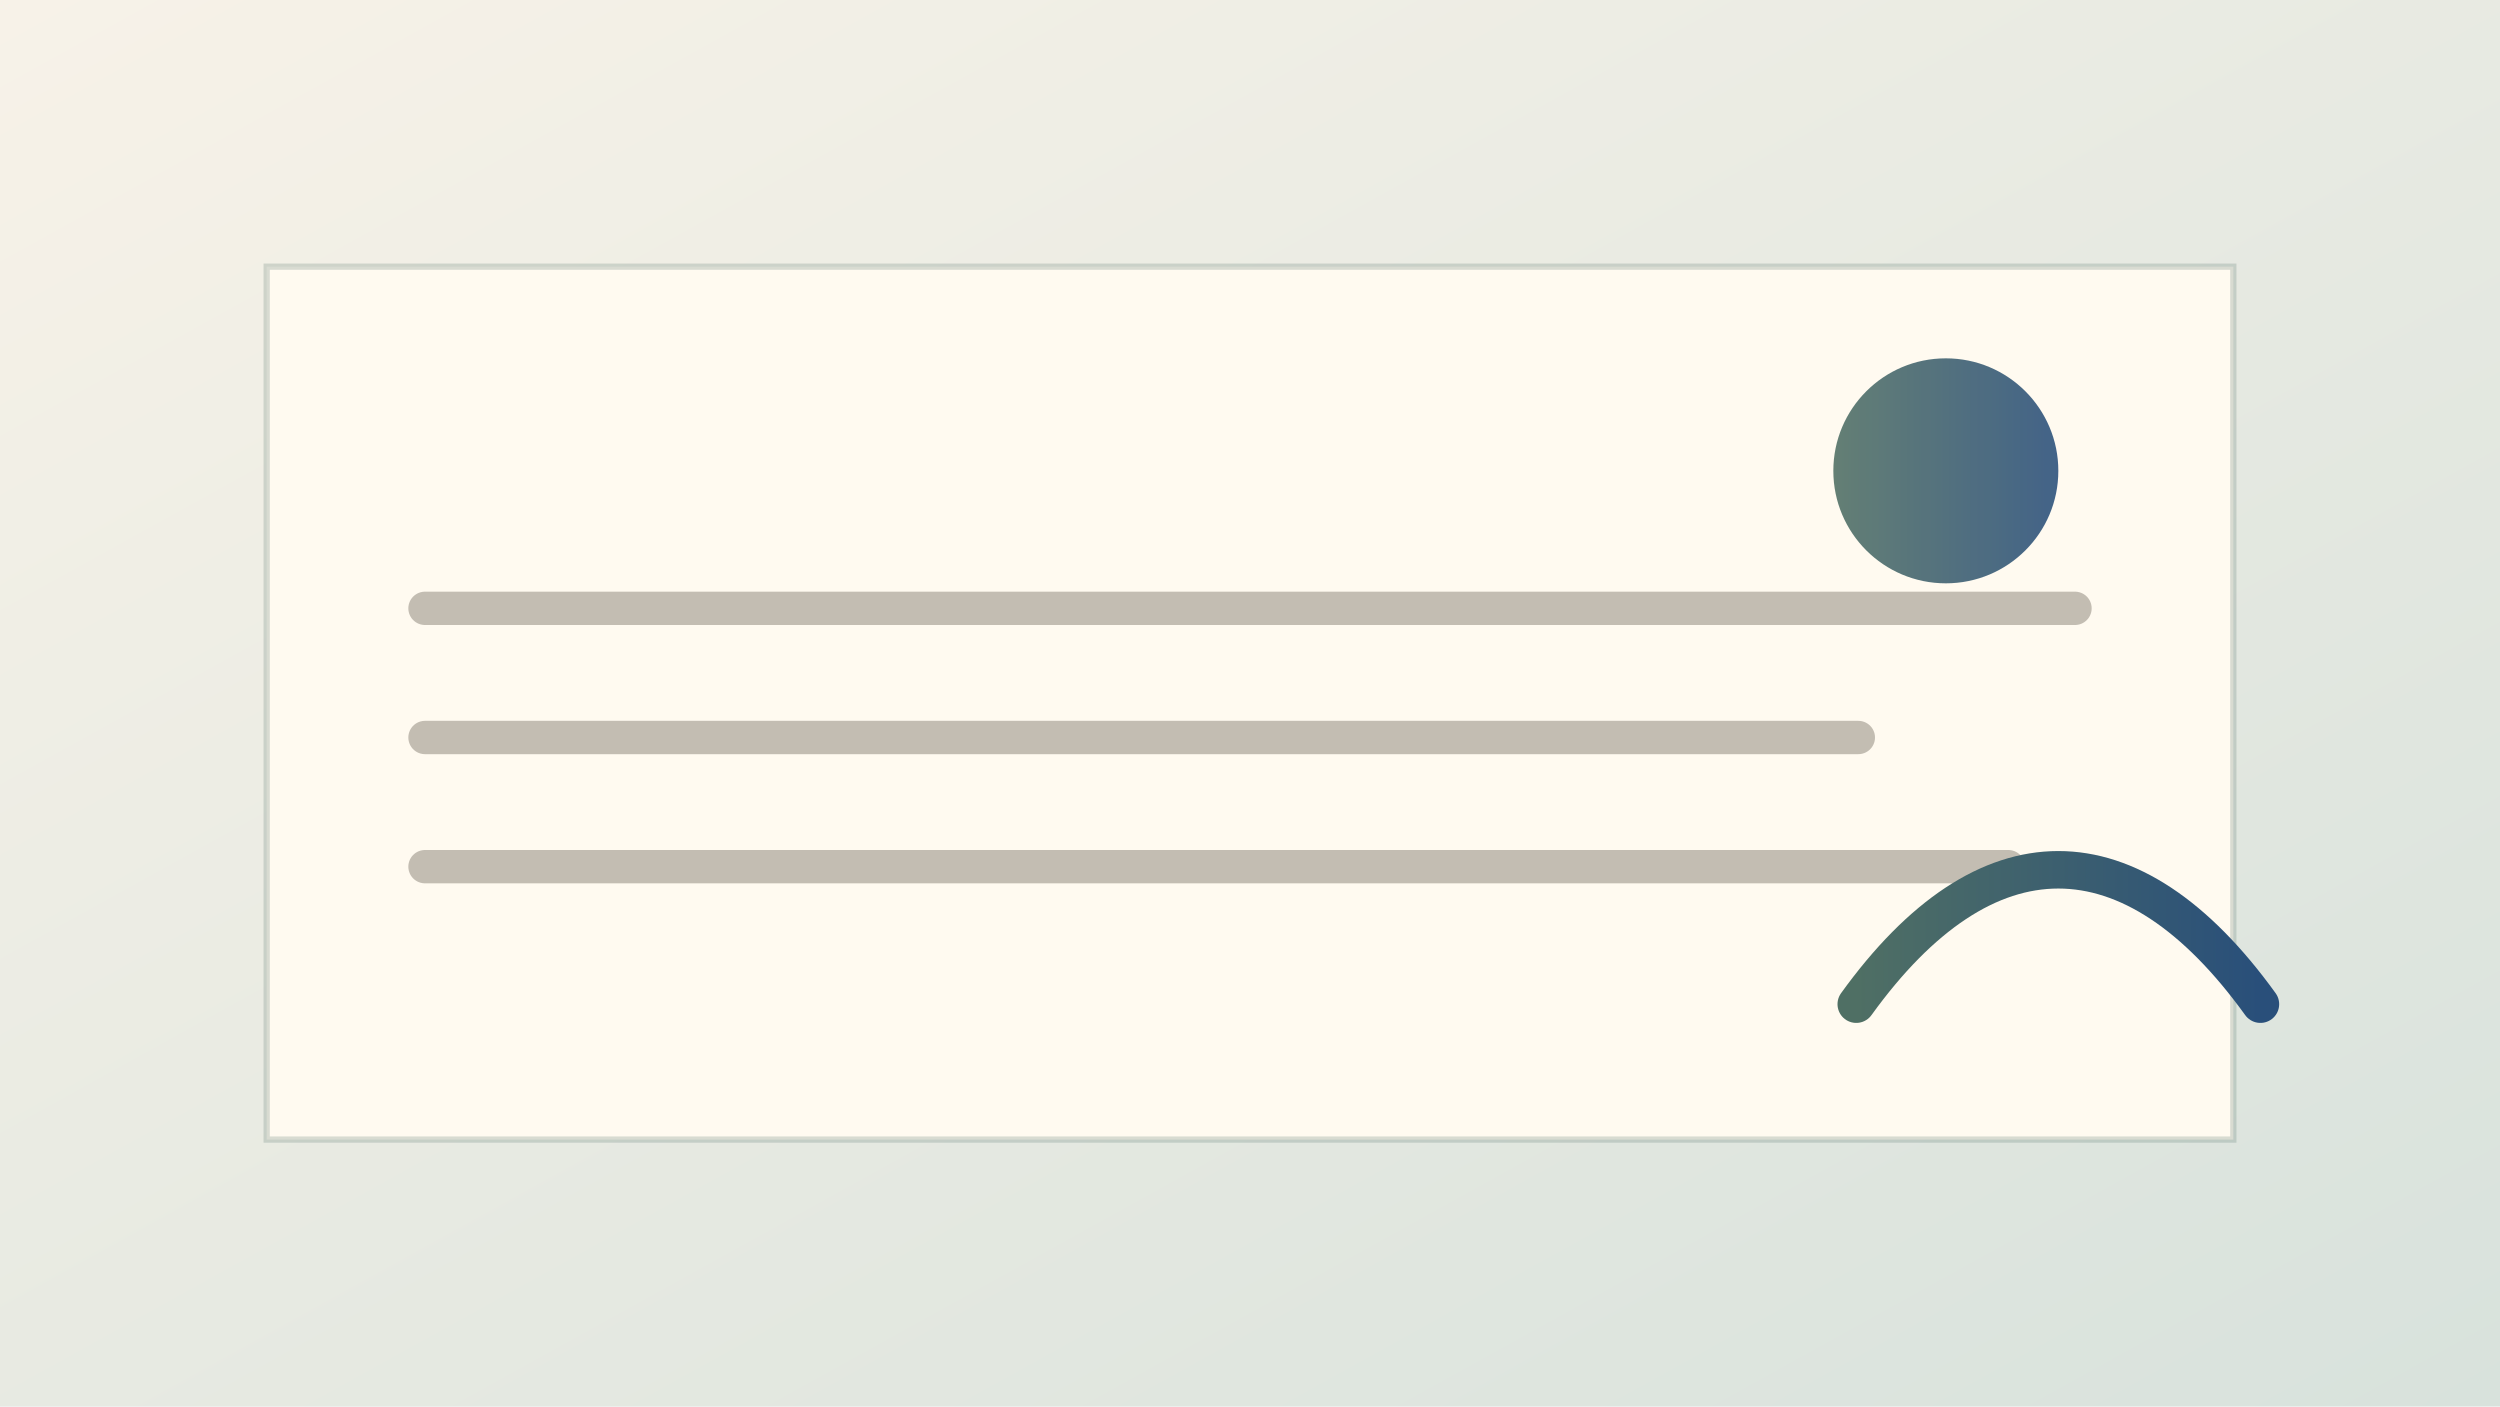
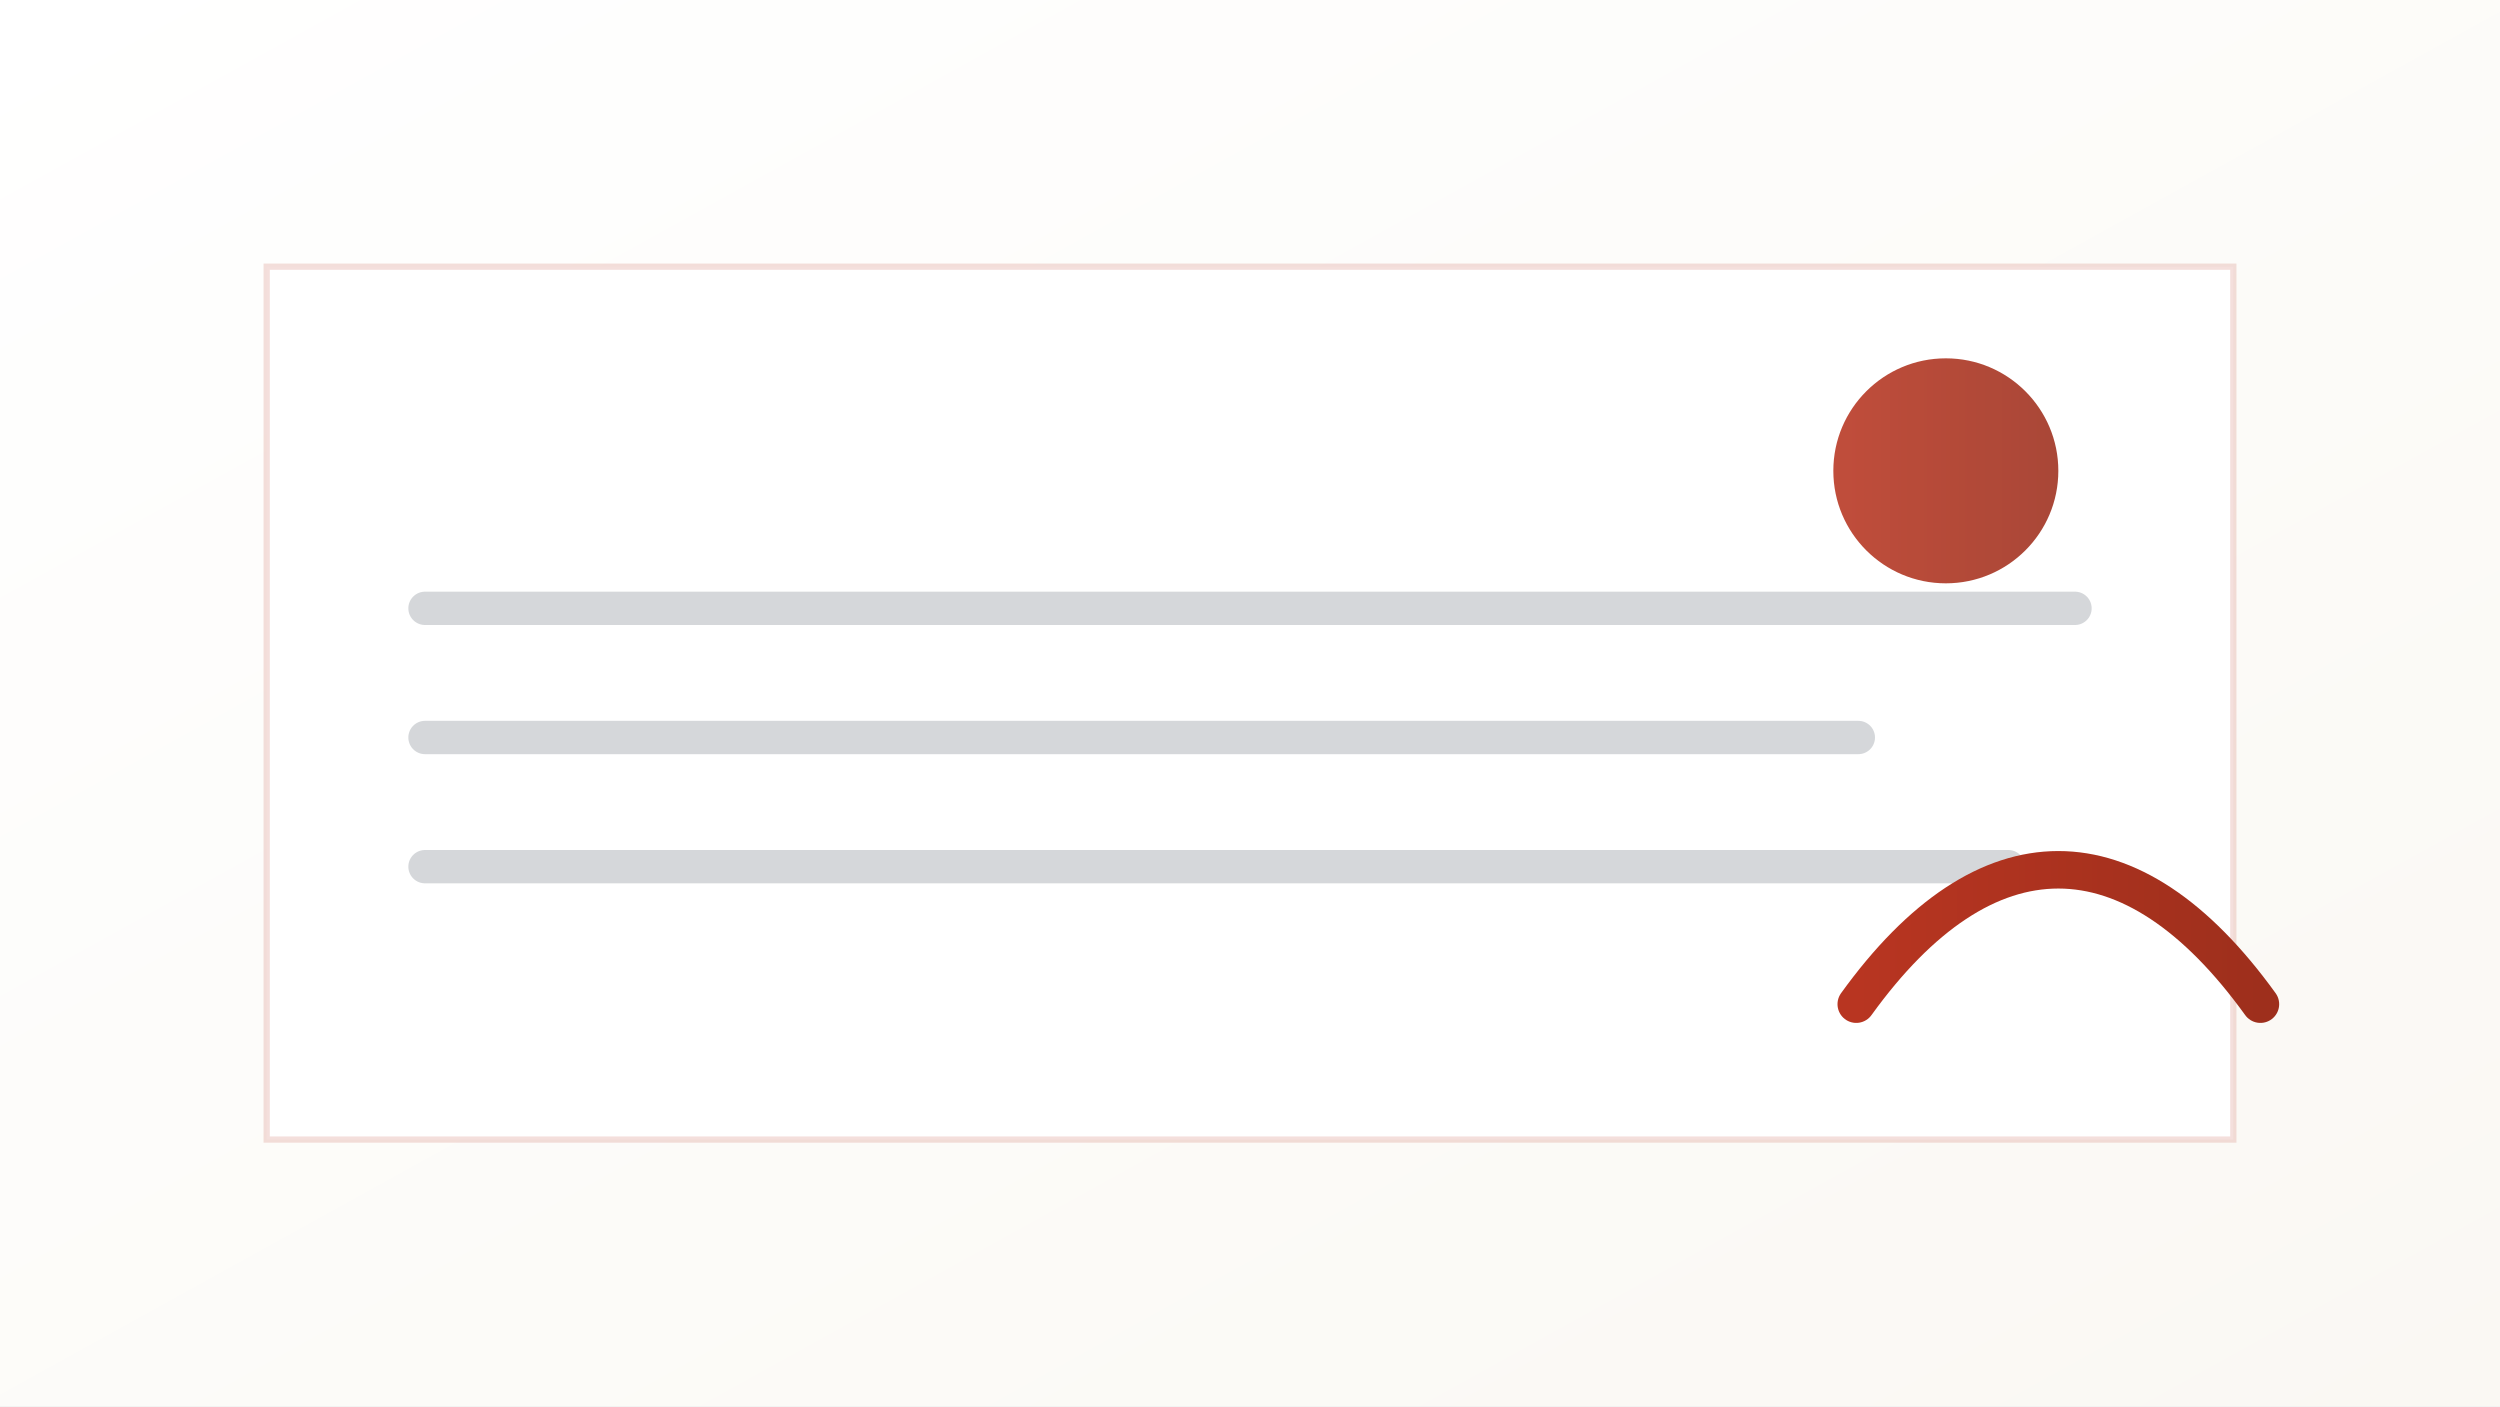
<svg xmlns="http://www.w3.org/2000/svg" viewBox="0 0 1200 675" role="img" aria-labelledby="title desc">
  <defs>
    <linearGradient id="bg" x1="0" x2="1" y1="0" y2="1">
-       <stop stop-color="#f7f2e8" />
-       <stop offset="1" stop-color="#d8e2dc" />
+       <stop stop-color="#ffffff" />
+       <stop offset="1" stop-color="#faf8f3" />
    </linearGradient>
    <linearGradient id="accent" x1="0" x2="1">
-       <stop stop-color="#4f6f64" />
-       <stop offset="1" stop-color="#294f7a" />
+       <stop stop-color="#b83521" />
+       <stop offset="1" stop-color="#9e2f1c" />
    </linearGradient>
  </defs>
  <rect width="1200" height="675" fill="url(#bg)" />
-   <path d="M128 128h944v419H128z" fill="#fffaf0" stroke="#4f6f64" stroke-opacity=".22" stroke-width="3" />
+   <path d="M128 128h944v419H128z" fill="#ffffff" stroke="#b83521" stroke-opacity=".16" stroke-width="3" />
  <path d="M204 218h472" stroke="url(#accent)" stroke-width="24" stroke-linecap="round" />
-   <path d="M204 292h792M204 354h688M204 416h760" stroke="#70685d" stroke-width="16" stroke-linecap="round" opacity=".42" />
+   <path d="M204 292h792M204 354h688M204 416h760" stroke="#68717b" stroke-width="16" stroke-linecap="round" opacity=".28" />
  <circle cx="934" cy="226" r="54" fill="url(#accent)" opacity=".88" />
  <path d="M891 482c62-86 132-86 194 0" fill="none" stroke="url(#accent)" stroke-width="18" stroke-linecap="round" />
</svg>
